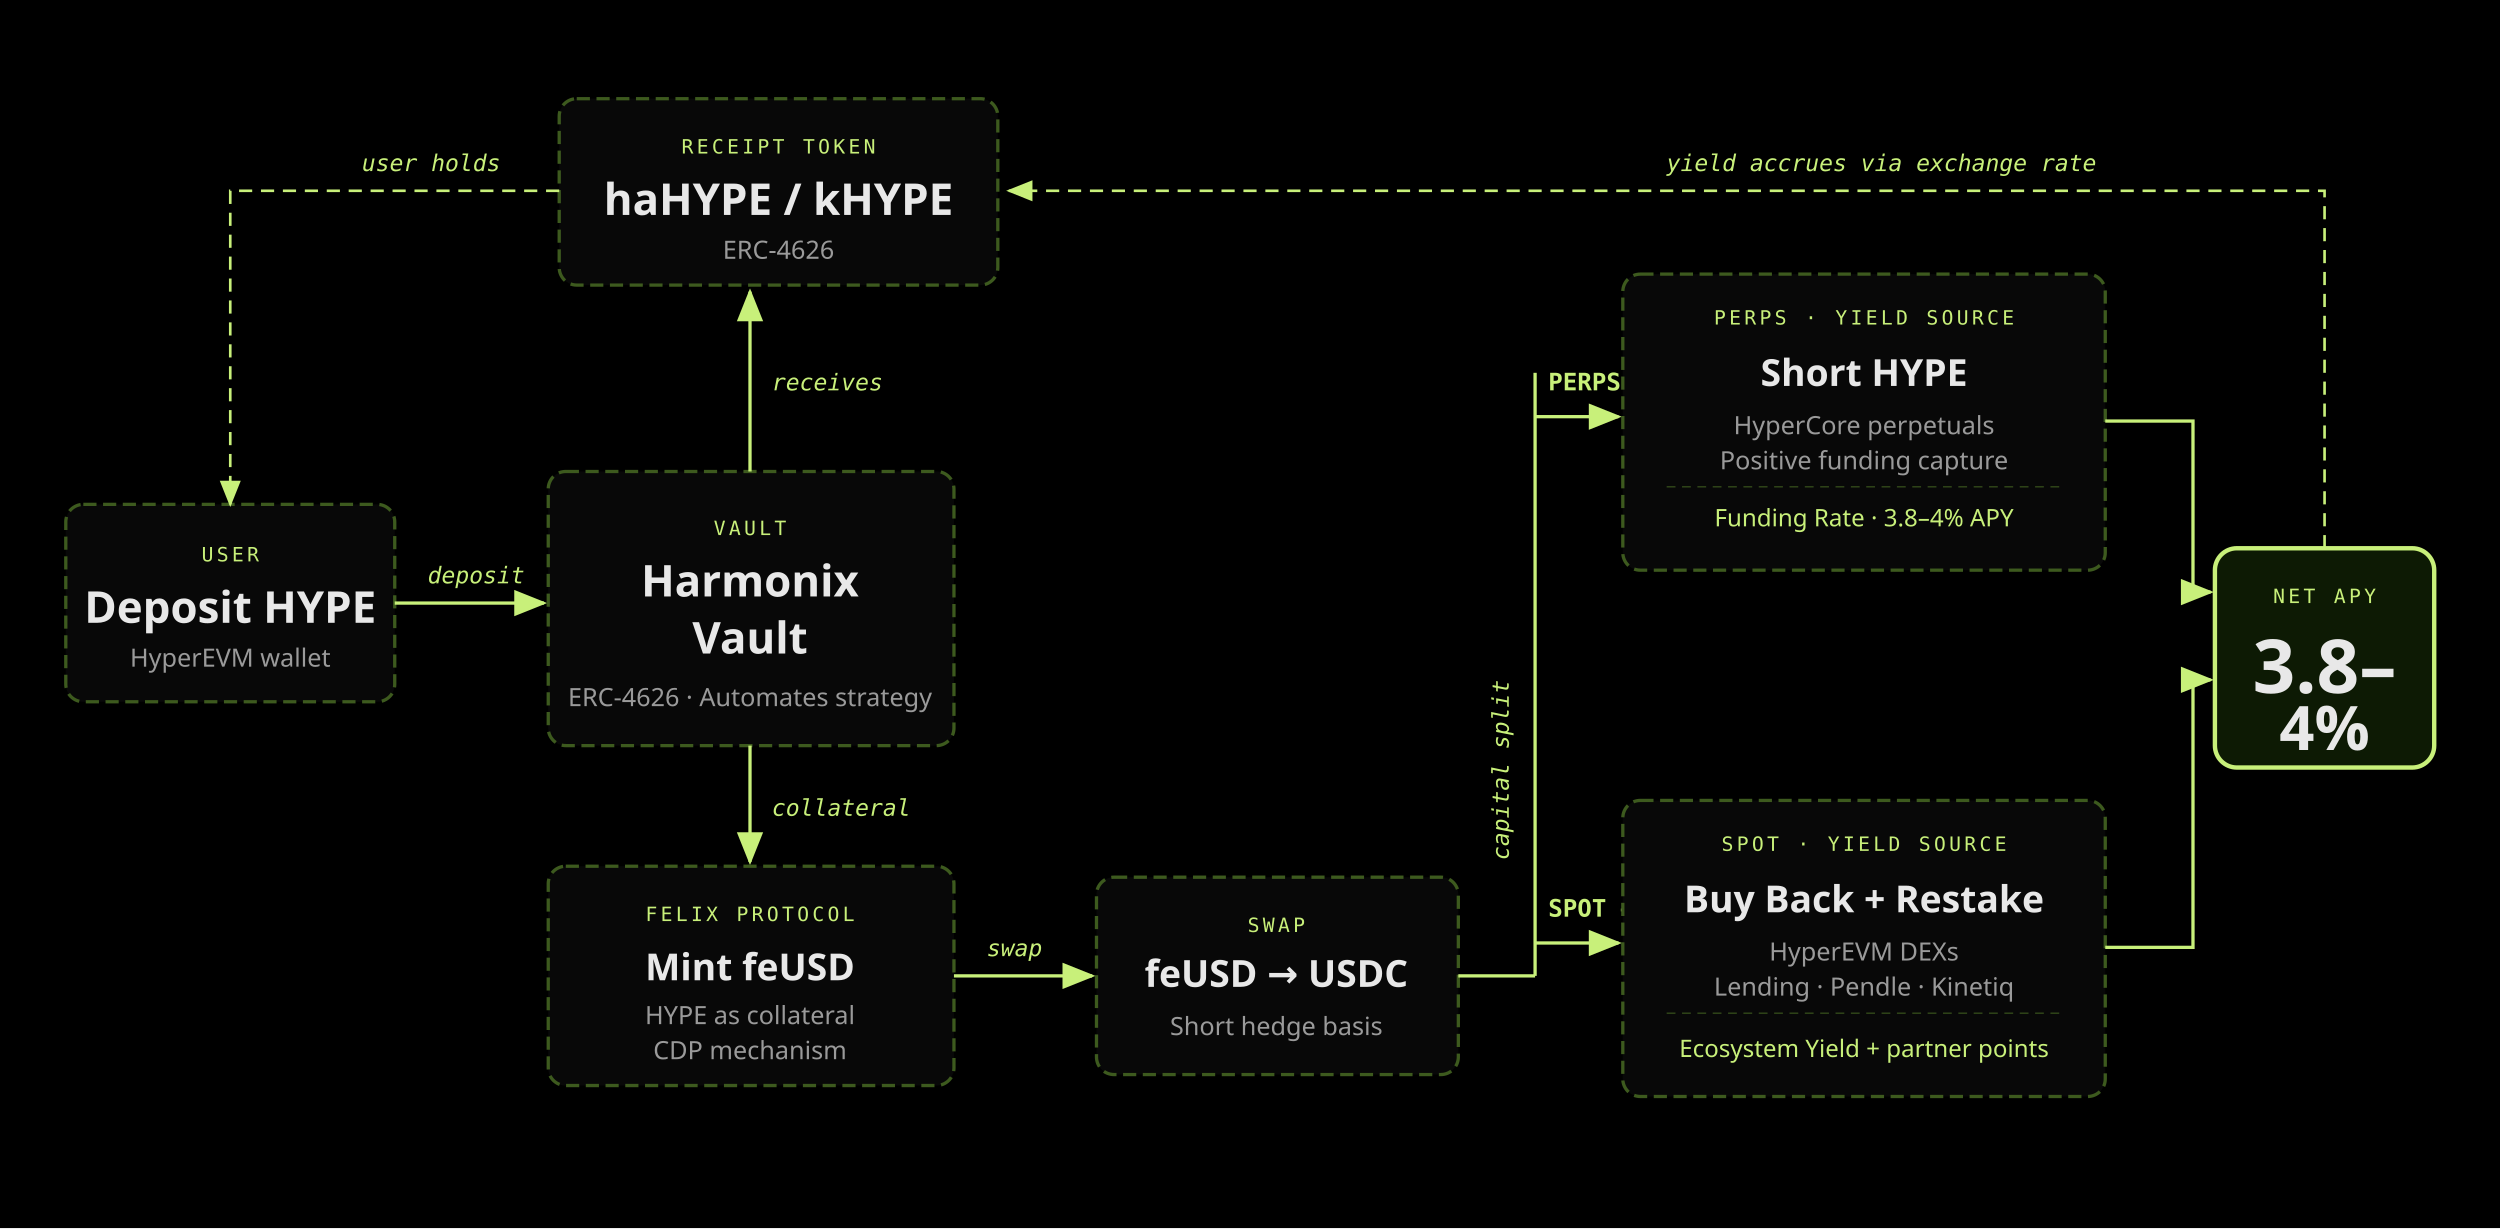
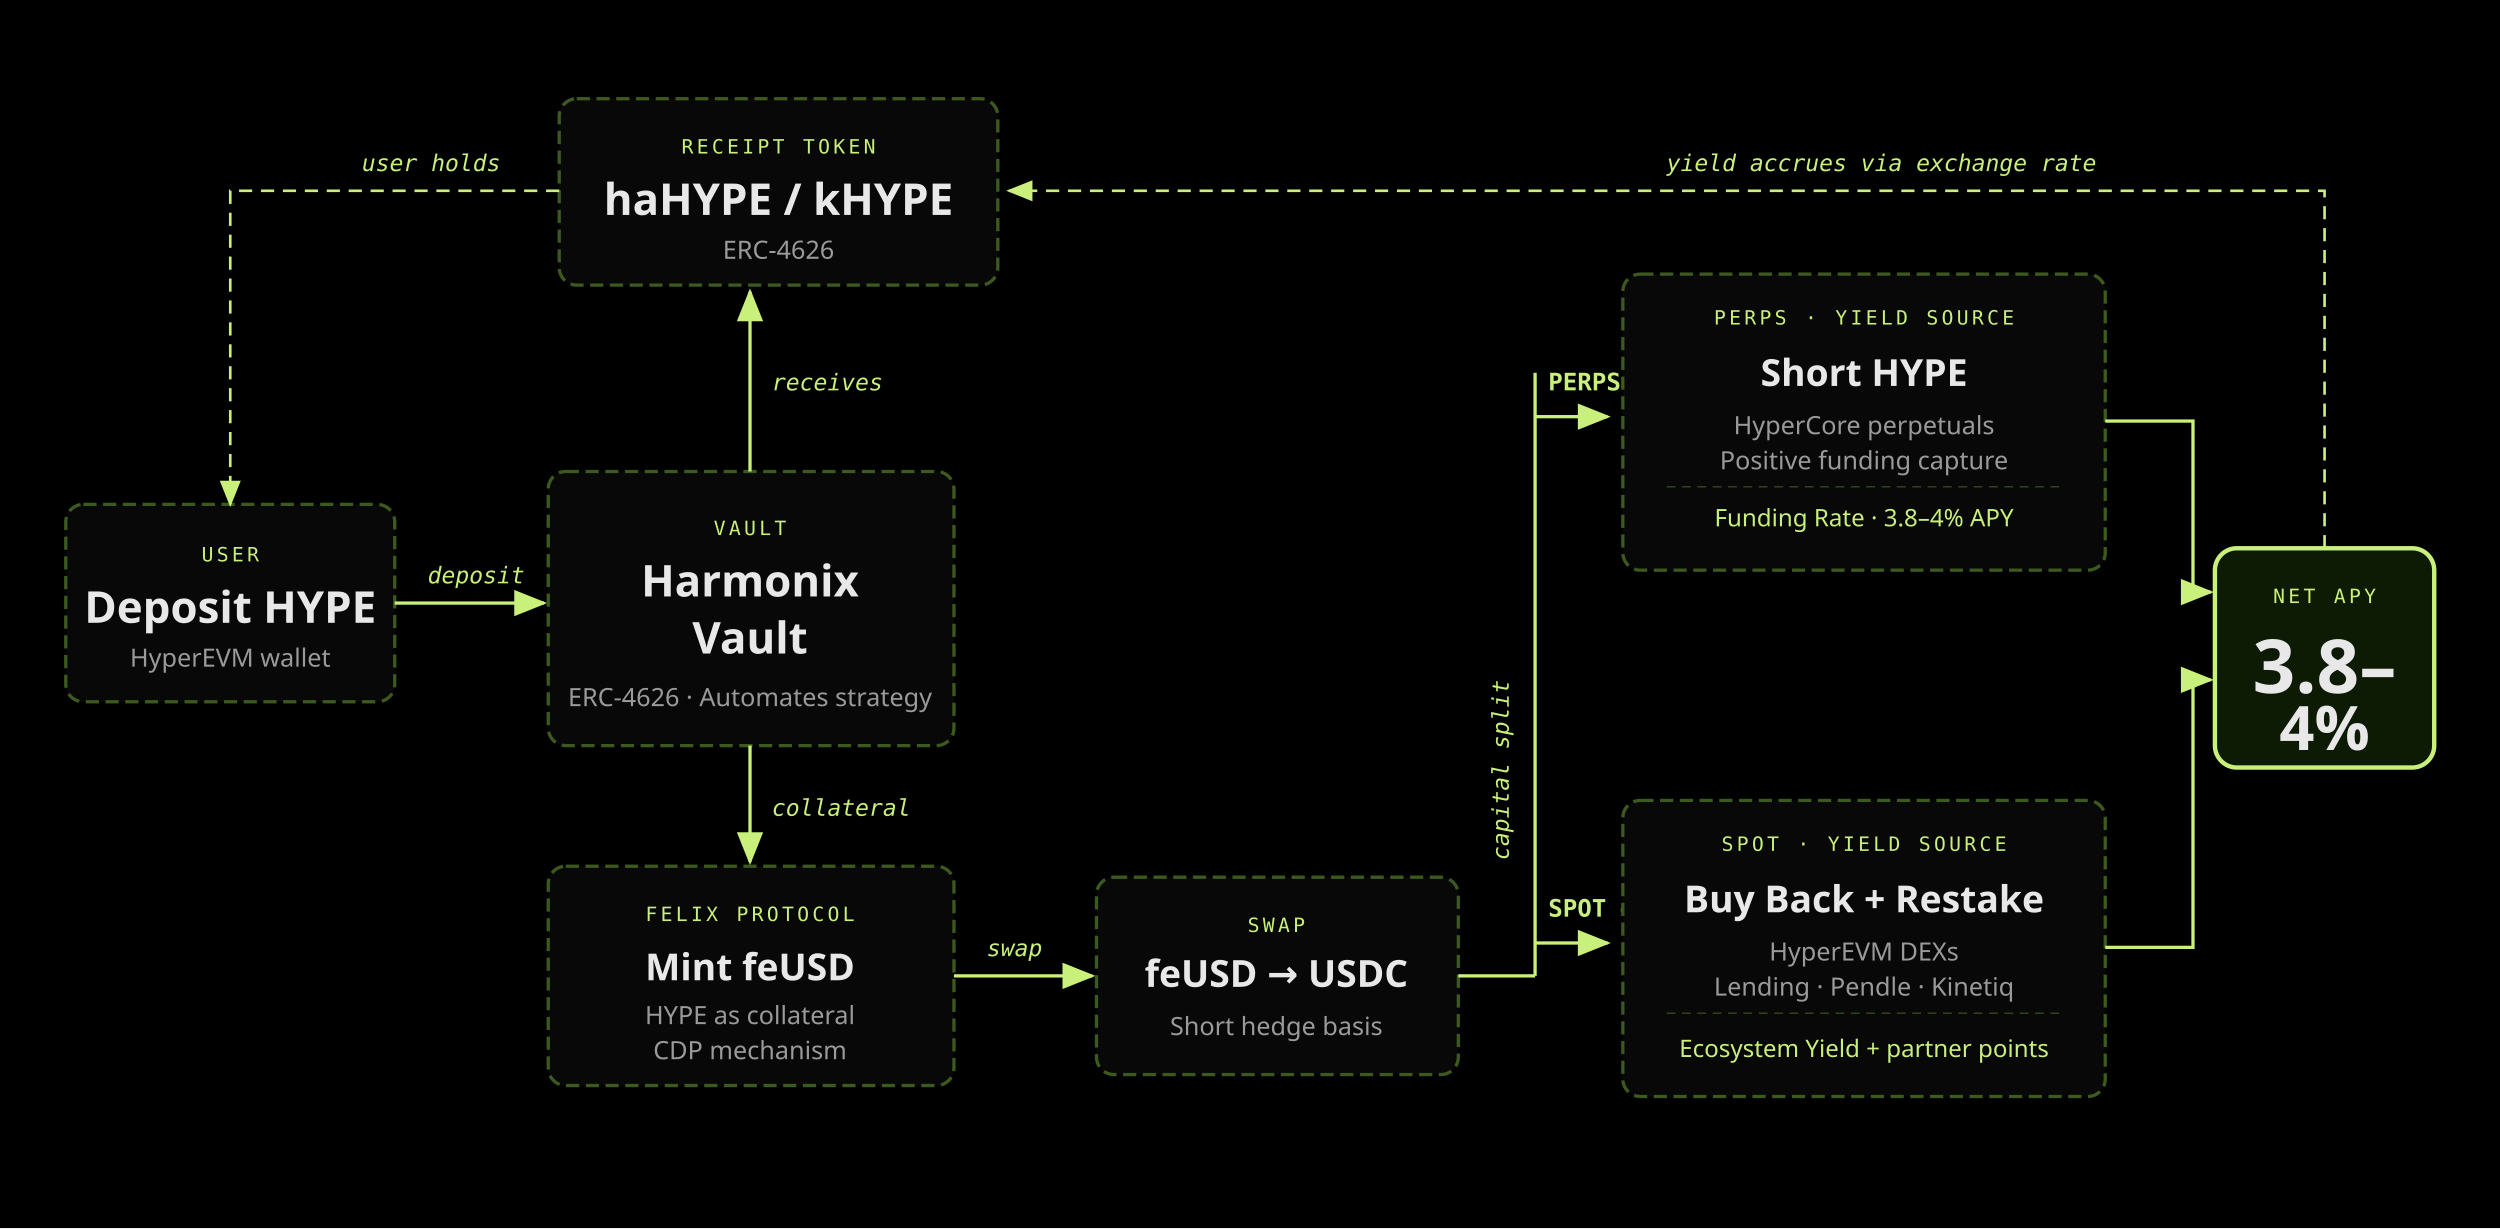
<svg xmlns="http://www.w3.org/2000/svg" viewBox="0 0 1140 560" fill="none">
  <rect width="1140" height="560" fill="#000000" />
  <defs>
    <marker id="a" markerWidth="10" markerHeight="8" refX="9" refY="4" orient="auto">
      <path d="M0 0 L10 4 L0 8 Z" fill="#c8f07a" />
    </marker>
    <marker id="au" markerWidth="8" markerHeight="10" refX="4" refY="1" orient="auto">
      <path d="M0 10 L4 0 L8 10 Z" fill="#c8f07a" />
    </marker>
    <marker id="ad" markerWidth="8" markerHeight="10" refX="4" refY="9" orient="auto">
      <path d="M0 0 L4 10 L8 0 Z" fill="#c8f07a" />
    </marker>
    <marker id="al" markerWidth="10" markerHeight="8" refX="1" refY="4" orient="auto">
      <path d="M10 0 L0 4 L10 8 Z" fill="#c8f07a" />
    </marker>
  </defs>
  <style>
    .box { fill: #080808; stroke: #3d5a1e; stroke-width: 1.5; stroke-dasharray: 6 3; rx: 8; }
    .box-hl { fill: #0d1a04; stroke: #c8f07a; stroke-width: 2; rx: 10; }
    .lbl { fill: #c8f07a; font-family: monospace; font-size: 9px; letter-spacing: 1.5px; }
    .ttl { fill: #e8e8e8; font-family: sans-serif; font-size: 17px; font-weight: 700; }
    .ttl-lg { fill: #e8e8e8; font-family: sans-serif; font-size: 20px; font-weight: 700; }
    .sub { fill: #9a9a9a; font-family: sans-serif; font-size: 11.5px; }
    .flow { fill: #c8f07a; font-family: monospace; font-size: 10.5px; font-style: italic; }
    .pct { fill: #c8f07a; font-family: monospace; font-size: 11px; font-weight: 600; }
  </style>
  <rect class="box" x="30" y="230" width="150" height="90" />
  <text class="lbl" x="105" y="256" text-anchor="middle">USER</text>
  <text class="ttl-lg" x="105" y="284" text-anchor="middle">Deposit HYPE</text>
  <text class="sub" x="105" y="304" text-anchor="middle">HyperEVM wallet</text>
  <line x1="180" y1="275" x2="248" y2="275" stroke="#c8f07a" stroke-width="1.5" marker-end="url(#a)" />
  <text class="flow" x="195" y="266">deposit</text>
  <rect class="box" x="250" y="215" width="185" height="125" />
  <text class="lbl" x="342" y="244" text-anchor="middle">VAULT</text>
  <text class="ttl-lg" x="342" y="272" text-anchor="middle">Harmonix</text>
  <text class="ttl-lg" x="342" y="298" text-anchor="middle">Vault</text>
  <text class="sub" x="342" y="322" text-anchor="middle">ERC-4626 · Automates strategy</text>
  <line x1="342" y1="340" x2="342" y2="393" stroke="#c8f07a" stroke-width="1.5" marker-end="url(#a)" />
  <text class="flow" x="352" y="372">collateral</text>
  <rect class="box" x="250" y="395" width="185" height="100" />
  <text class="lbl" x="342" y="420" text-anchor="middle">FELIX PROTOCOL</text>
  <text class="ttl" x="342" y="447" text-anchor="middle">Mint feUSD</text>
  <text class="sub" x="342" y="467" text-anchor="middle">HYPE as collateral</text>
  <text class="sub" x="342" y="483" text-anchor="middle">CDP mechanism</text>
  <line x1="435" y1="445" x2="498" y2="445" stroke="#c8f07a" stroke-width="1.5" marker-end="url(#a)" />
  <text class="flow" x="450" y="436">swap</text>
  <rect class="box" x="500" y="400" width="165" height="90" />
  <text class="lbl" x="582" y="425" text-anchor="middle">SWAP</text>
  <text class="ttl" x="582" y="450" text-anchor="middle">feUSD → USDC</text>
  <text class="sub" x="582" y="472" text-anchor="middle">Short hedge basis</text>
  <line x1="665" y1="445" x2="700" y2="445" stroke="#c8f07a" stroke-width="1.5" />
  <line x1="700" y1="445" x2="700" y2="170" stroke="#c8f07a" stroke-width="1.5" />
  <text class="flow" x="688" y="310" text-anchor="end" transform="rotate(-90 688 310)">capital split</text>
-   <line x1="700" y1="190" x2="738" y2="190" stroke="#c8f07a" stroke-width="1.5" marker-end="url(#a)" />
+   <line x1="700" y1="190" x2="733" y2="190" stroke="#c8f07a" stroke-width="1.5" marker-end="url(#a)" />
  <text class="pct" x="706" y="178">PERPS — 50%</text>
-   <line x1="700" y1="430" x2="738" y2="430" stroke="#c8f07a" stroke-width="1.5" marker-end="url(#a)" />
+   <line x1="700" y1="430" x2="733" y2="430" stroke="#c8f07a" stroke-width="1.5" marker-end="url(#a)" />
  <text class="pct" x="706" y="418">SPOT — 50%</text>
  <rect class="box" x="740" y="125" width="220" height="135" />
  <text class="lbl" x="850" y="148" text-anchor="middle">PERPS · YIELD SOURCE</text>
  <text class="ttl" x="850" y="176" text-anchor="middle">Short HYPE</text>
  <text class="sub" x="850" y="198" text-anchor="middle">HyperCore perpetuals</text>
  <text class="sub" x="850" y="214" text-anchor="middle">Positive funding capture</text>
  <line x1="760" y1="222" x2="940" y2="222" stroke="#3d5a1e" stroke-width="0.5" stroke-dasharray="4 3" />
  <text class="sub" x="850" y="240" text-anchor="middle" style="fill:#c8f07a;font-size:11px">Funding Rate · 3.8–4% APY</text>
  <rect class="box" x="740" y="365" width="220" height="135" />
  <text class="lbl" x="850" y="388" text-anchor="middle">SPOT · YIELD SOURCE</text>
  <text class="ttl" x="850" y="416" text-anchor="middle">Buy Back + Restake</text>
  <text class="sub" x="850" y="438" text-anchor="middle">HyperEVM DEXs</text>
  <text class="sub" x="850" y="454" text-anchor="middle">Lending · Pendle · Kinetiq</text>
  <line x1="760" y1="462" x2="940" y2="462" stroke="#3d5a1e" stroke-width="0.5" stroke-dasharray="4 3" />
  <text class="sub" x="850" y="482" text-anchor="middle" style="fill:#c8f07a;font-size:11px">Ecosystem Yield + partner points</text>
  <path d="M960 192 L1000 192 L1000 270 L1008 270" stroke="#c8f07a" stroke-width="1.5" fill="none" marker-end="url(#a)" />
  <path d="M960 432 L1000 432 L1000 310 L1008 310" stroke="#c8f07a" stroke-width="1.5" fill="none" marker-end="url(#a)" />
  <rect class="box-hl" x="1010" y="250" width="100" height="100" />
  <text class="lbl" x="1060" y="275" text-anchor="middle">NET APY</text>
  <text fill="#e8e8e8" font-family="sans-serif" font-size="34" font-weight="800" x="1060" y="316" text-anchor="middle">3.8–</text>
  <text fill="#e8e8e8" font-family="sans-serif" font-size="28" font-weight="800" x="1060" y="342" text-anchor="middle">4%</text>
  <path d="M1060 250 L1060 87 L460 87" stroke="#c8f07a" stroke-width="1.2" stroke-dasharray="6 4" fill="none" marker-end="url(#a)" />
  <text class="flow" x="760" y="78">yield accrues via exchange rate</text>
  <rect class="box" x="255" y="45" width="200" height="85" />
  <text class="lbl" x="355" y="70" text-anchor="middle">RECEIPT TOKEN</text>
  <text class="ttl-lg" x="355" y="98" text-anchor="middle">haHYPE / kHYPE</text>
  <text class="sub" x="355" y="118" text-anchor="middle">ERC-4626</text>
  <path d="M255 87 L105 87 L105 230" stroke="#c8f07a" stroke-width="1.2" stroke-dasharray="6 4" fill="none" marker-end="url(#a)" />
  <text class="flow" x="165" y="78">user holds</text>
  <line x1="342" y1="215" x2="342" y2="133" stroke="#c8f07a" stroke-width="1.5" marker-end="url(#a)" />
  <text class="flow" x="352" y="178">receives</text>
</svg>
